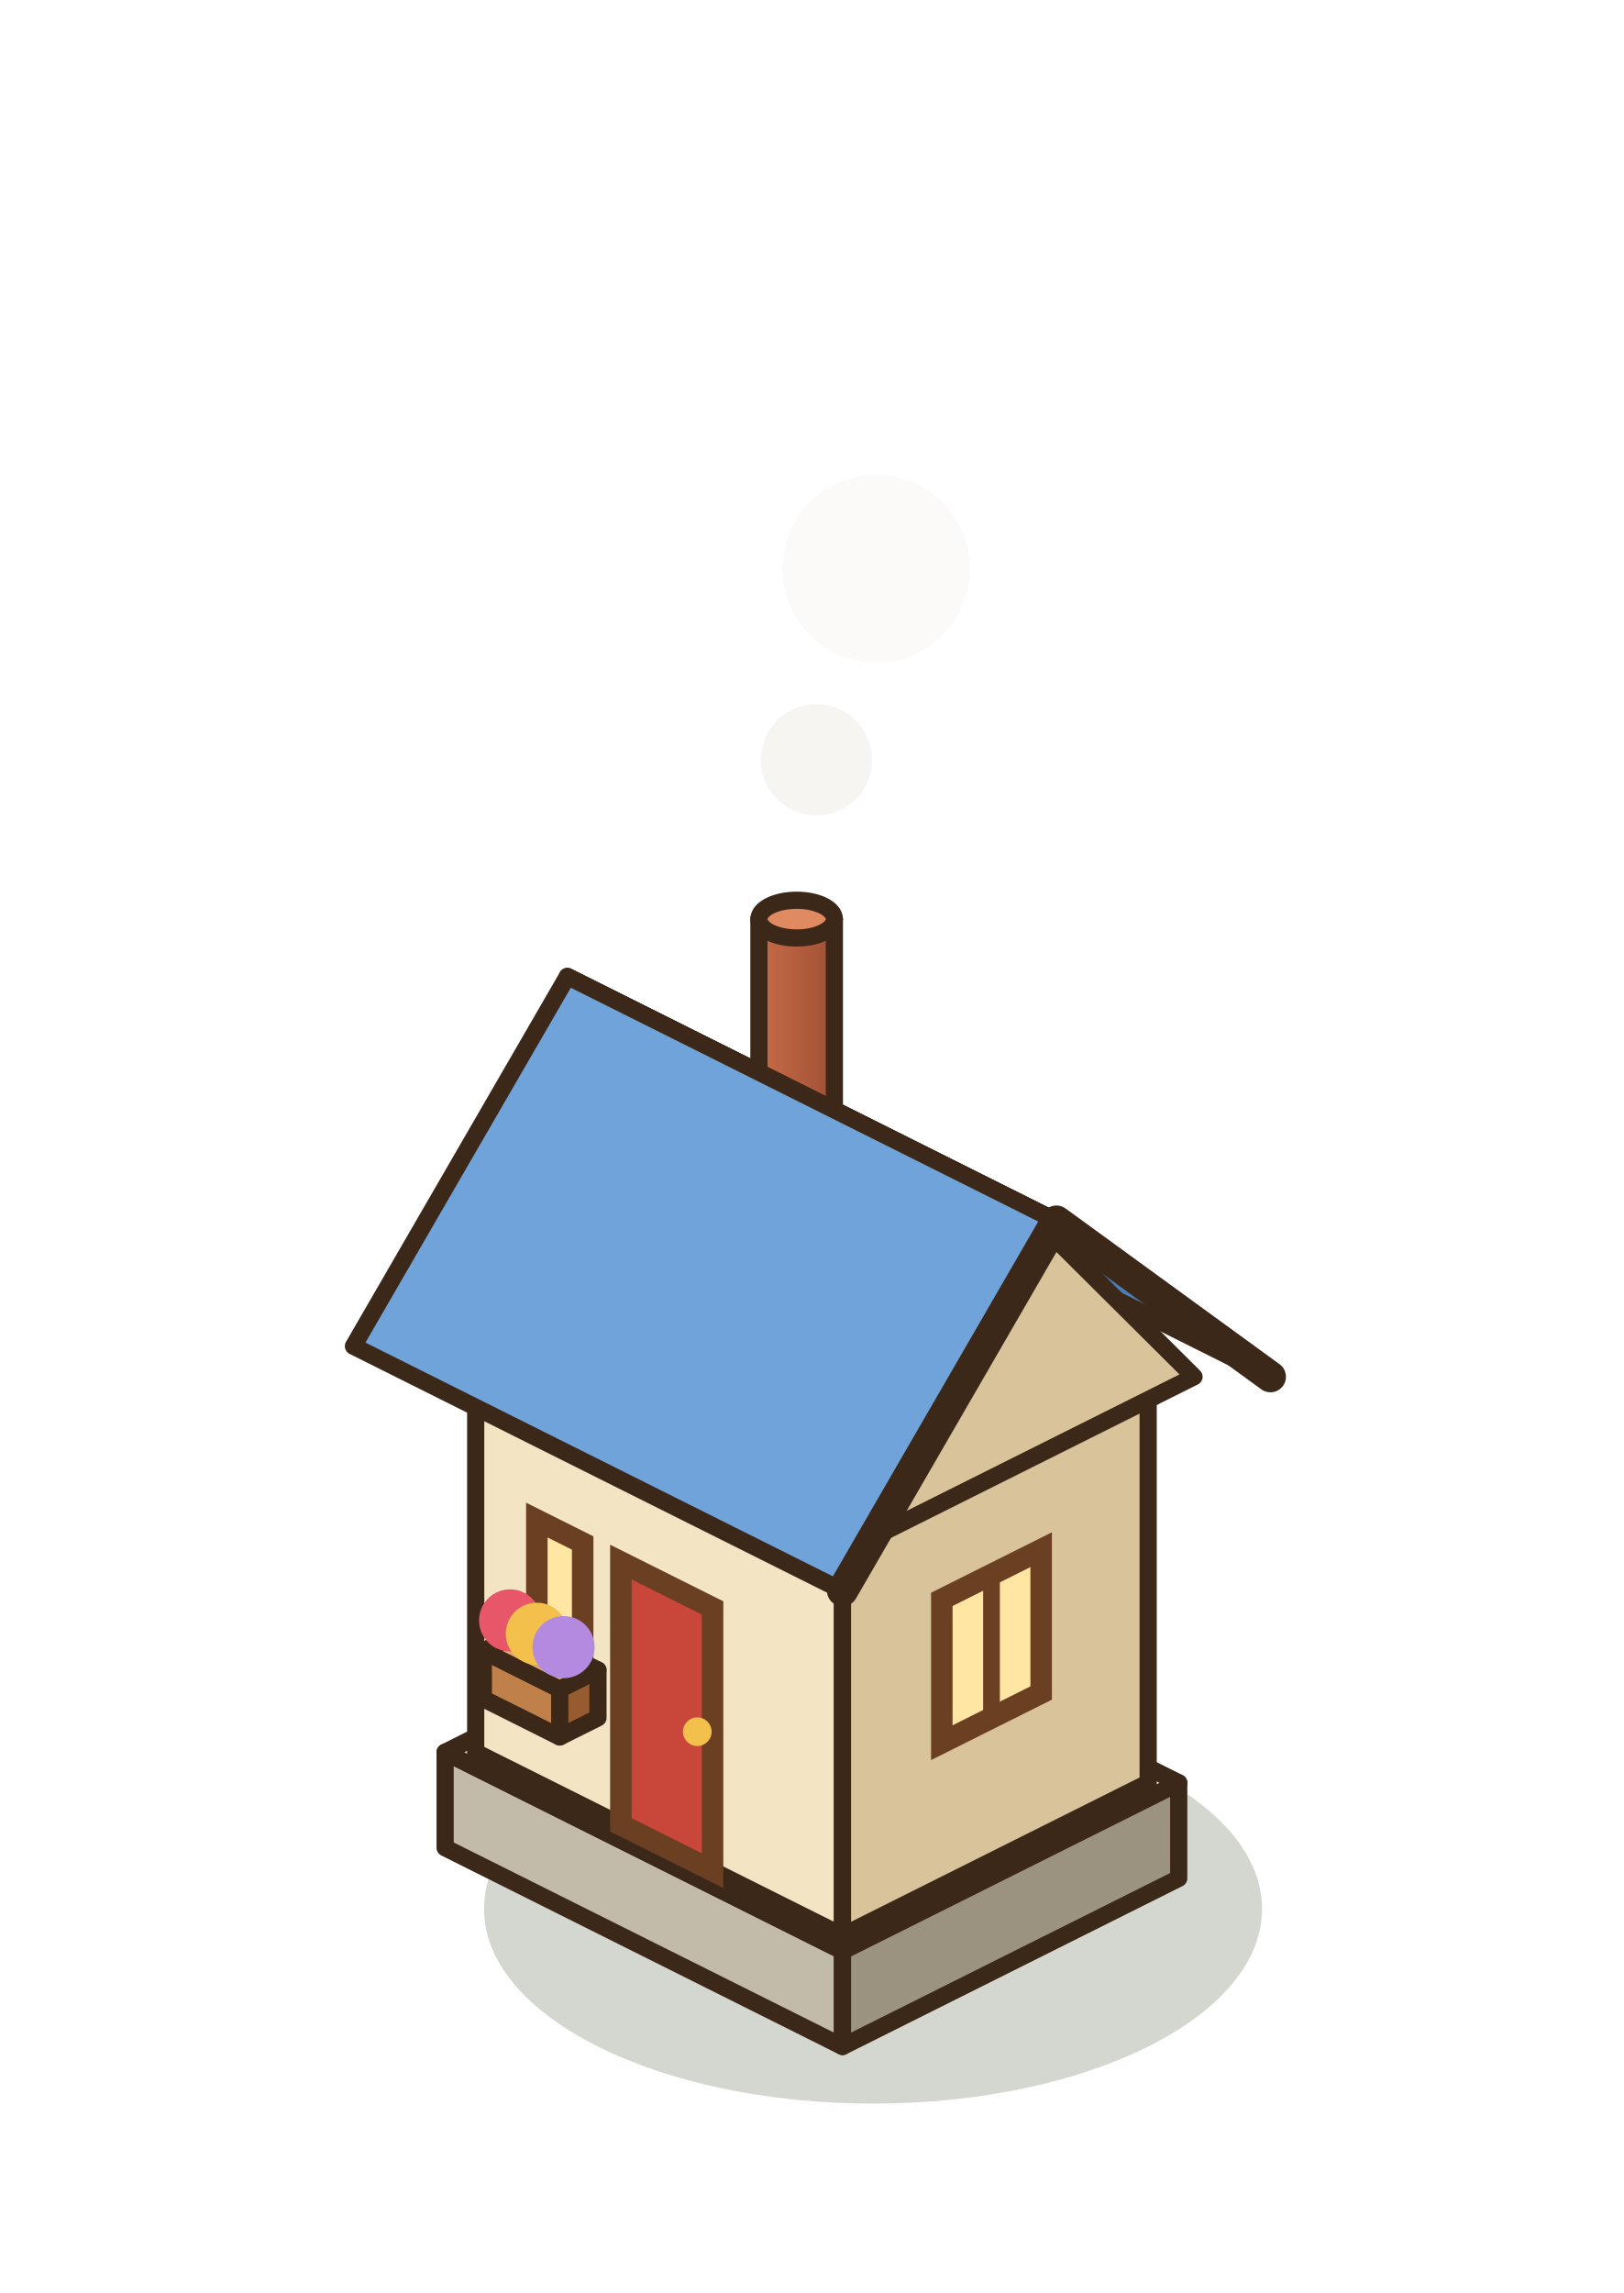
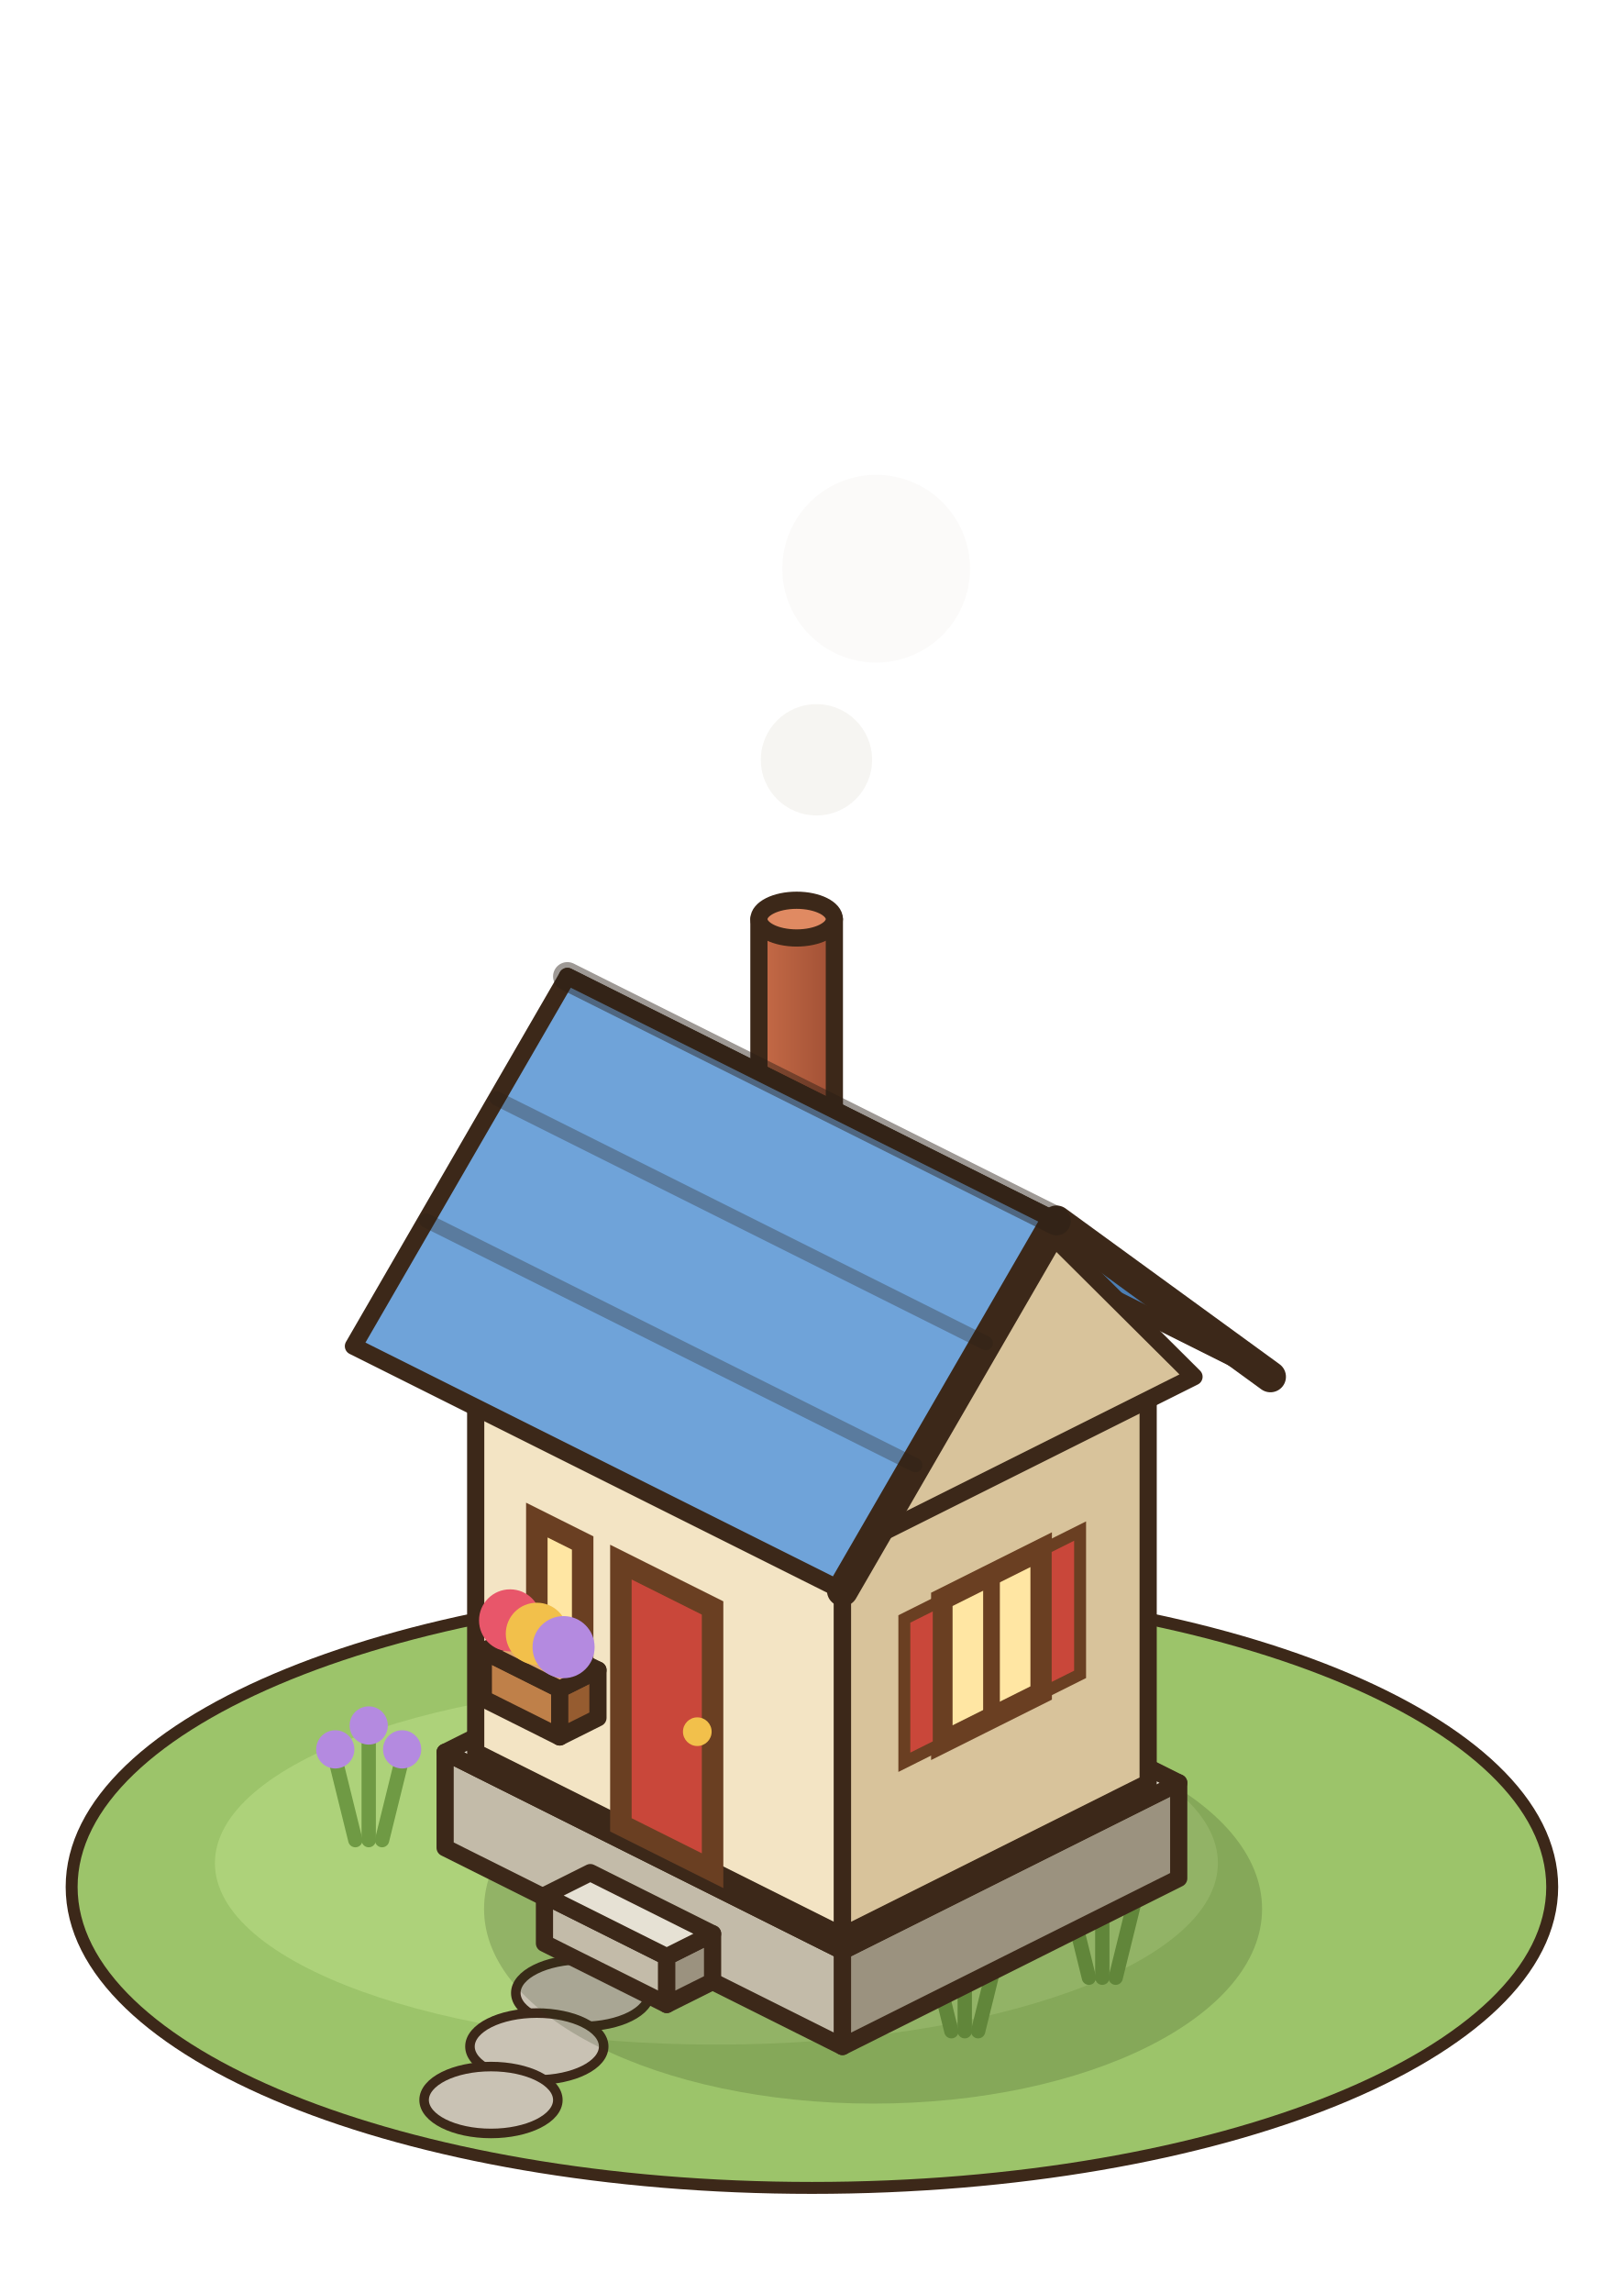
<svg xmlns="http://www.w3.org/2000/svg" width="85" height="120" viewBox="-42.5 -97.5 85 120">
  <g transform="scale(1.25)">
+     <ellipse cx="0" cy="1" rx="31" ry="12.6" fill="#9CC46A" stroke="#3C2819" stroke-width="0.5" />
+     <ellipse cx="-4" cy="0" rx="21" ry="7.6" fill="#ADD27A" />
+     <ellipse cx="-9.6" cy="5.44" rx="2.8" ry="1.4" fill="#C9C2B4" stroke="#3C2819" stroke-width="0.4" />
+     <ellipse cx="-11.52" cy="7.68" rx="2.8" ry="1.4" fill="#C9C2B4" stroke="#3C2819" stroke-width="0.4" />
+     <ellipse cx="-13.44" cy="9.92" rx="2.8" ry="1.4" fill="#C9C2B4" stroke="#3C2819" stroke-width="0.4" />
+     <line x1="5.84" y1="7.04" x2="5" y2="3.64" stroke="#6F9A44" stroke-width="0.6" stroke-linecap="round" />
+     <circle cx="5" cy="3.24" r="0.8" fill="#E8566A" />
+     <line x1="6.4" y1="7.04" x2="6.4" y2="2.64" stroke="#6F9A44" stroke-width="0.6" stroke-linecap="round" />
+     <circle cx="6.4" cy="2.24" r="0.8" fill="#E8566A" />
+     <line x1="6.96" y1="7.04" x2="7.8" y2="3.64" stroke="#6F9A44" stroke-width="0.6" stroke-linecap="round" />
+     <circle cx="7.8" cy="3.24" r="0.8" fill="#E8566A" />
+     <line x1="11.6" y1="4.8" x2="10.76" y2="1.4" stroke="#6F9A44" stroke-width="0.6" stroke-linecap="round" />
+     <circle cx="10.76" cy="1" r="0.8" fill="#F2C04B" />
+     <line x1="12.16" y1="4.8" x2="12.16" y2="0.4" stroke="#6F9A44" stroke-width="0.6" stroke-linecap="round" />
+     <circle cx="12.16" cy="0" r="0.8" fill="#F2C04B" />
+     <line x1="12.72" y1="4.8" x2="13.56" y2="1.4" stroke="#6F9A44" stroke-width="0.6" stroke-linecap="round" />
+     <circle cx="13.56" cy="1" r="0.8" fill="#F2C04B" />
+     <line x1="-19.12" y1="-0.96" x2="-19.96" y2="-4.36" stroke="#6F9A44" stroke-width="0.6" stroke-linecap="round" />
+     <circle cx="-19.96" cy="-4.76" r="0.8" fill="#B48AE0" />
+     <line x1="-18.56" y1="-0.96" x2="-18.56" y2="-5.36" stroke="#6F9A44" stroke-width="0.6" stroke-linecap="round" />
+     <circle cx="-18.56" cy="-5.76" r="0.8" fill="#B48AE0" />
+     <line x1="-18" y1="-0.96" x2="-17.16" y2="-4.36" stroke="#6F9A44" stroke-width="0.6" stroke-linecap="round" />
+     <circle cx="-17.16" cy="-4.76" r="0.8" fill="#B48AE0" />
    <ellipse cx="2.56" cy="1.92" rx="16.29" ry="8.15" fill="rgba(40,55,20,0.2)" />
    <polygon points="-15.36,-0.64 1.28,7.68 1.28,3.68 -15.36,-4.64" fill="#C3BBA9" stroke="#3C2819" stroke-width="0.72" stroke-linejoin="round" />
    <polygon points="15.36,0.64 1.28,7.68 1.28,3.68 15.36,-3.36" fill="#9B927F" stroke="#3C2819" stroke-width="0.72" stroke-linejoin="round" />
    <polygon points="-1.28,-11.68 15.36,-3.36 1.28,3.68 -15.36,-4.64" fill="#E6E1D4" stroke="#3C2819" stroke-width="0.72" stroke-linejoin="round" />
+     <polygon points="-11.2,3.36 -6.08,5.92 -6.08,3.92 -11.2,1.36" fill="#C3BBA9" stroke="#3C2819" stroke-width="0.72" stroke-linejoin="round" />
+     <polygon points="-4.16,4.96 -6.08,5.92 -6.08,3.92 -4.16,2.96" fill="#9B927F" stroke="#3C2819" stroke-width="0.72" stroke-linejoin="round" />
+     <polygon points="-9.28,0.4 -4.16,2.96 -6.08,3.92 -11.2,1.36" fill="#E6E1D4" stroke="#3C2819" stroke-width="0.72" stroke-linejoin="round" />
    <polygon points="-14.08,-4.64 1.28,3.04 1.28,-13.96 -14.08,-21.64" fill="#F3E4C4" stroke="#3C2819" stroke-width="0.72" stroke-linejoin="round" />
    <polygon points="14.08,-3.36 1.28,3.04 1.28,-13.96 14.08,-20.36" fill="#D8C39B" stroke="#3C2819" stroke-width="0.72" stroke-linejoin="round" />
    <polygon points="-1.28,-28.04 14.08,-20.36 1.28,-13.96 -14.08,-21.64" fill="#FCF4E2" stroke="#3C2819" stroke-width="0.72" stroke-linejoin="round" />
    <polygon points="-8,-1.6 -4.16,0.32 -4.16,-10.68 -8,-12.6" fill="#C9473A" stroke="#6A3F22" stroke-width="0.9" />
    <circle cx="-4.8" cy="-5.5" r="0.6" fill="#F2C04B" />
    <polygon points="9.6,-7.12 5.44,-5.04 5.44,-11.04 9.6,-13.12" fill="#FFE6A3" stroke="#6A3F22" stroke-width="0.9" />
    <line x1="7.52" y1="-6.08" x2="7.52" y2="-12.08" stroke="#6A3F22" stroke-width="0.7" stroke-linecap="round" />
+     <polygon points="11.23,-7.9 9.79,-7.18 9.79,-13.18 11.23,-13.9" fill="#C9473A" stroke="#6A3F22" stroke-width="0.5" />
+     <polygon points="5.31,-4.94 3.87,-4.22 3.87,-10.22 5.31,-10.94" fill="#C9473A" stroke="#6A3F22" stroke-width="0.5" />
    <polygon points="-11.52,-9.36 -9.6,-8.4 -9.6,-13.4 -11.52,-14.36" fill="#FFE6A3" stroke="#6A3F22" stroke-width="0.9" />
    <polygon points="-13.76,-6.88 -10.56,-5.28 -10.56,-7.28 -13.76,-8.88" fill="#BF8049" stroke="#3C2819" stroke-width="0.72" stroke-linejoin="round" />
    <polygon points="-8.96,-6.08 -10.56,-5.28 -10.56,-7.28 -8.96,-8.08" fill="#965C30" stroke="#3C2819" stroke-width="0.72" stroke-linejoin="round" />
    <polygon points="-12.16,-9.68 -8.96,-8.08 -10.56,-7.28 -13.76,-8.88" fill="#E0A96C" stroke="#3C2819" stroke-width="0.72" stroke-linejoin="round" />
    <circle cx="-12.64" cy="-10.16" r="1.3" fill="#E8566A" />
    <circle cx="-11.52" cy="-9.6" r="1.3" fill="#F2C04B" />
    <circle cx="-10.4" cy="-9.04" r="1.3" fill="#B48AE0" />
    <defs>
      <linearGradient id="maison-1-chem" x1="0" x2="1">
        <stop offset="0" stop-color="#C66B47" />
        <stop offset="1" stop-color="#A05035" />
      </linearGradient>
    </defs>
    <path d="M-2.22,-39.52 L-2.22,-27.52 A1.58,0.79 0 0 0 0.94,-27.52 L0.94,-39.52 Z" fill="url(#maison-1-chem)" stroke="#3C2819" stroke-width="0.72" stroke-linejoin="round" />
    <ellipse cx="-0.64" cy="-39.52" rx="1.58" ry="0.79" fill="#E08A62" stroke="#3C2819" stroke-width="0.72" stroke-linejoin="round" />
    <polygon points="-1.28,-30.6 19.2,-20.36 10.24,-26.88 -10.24,-37.12" fill="#4C7FB5" stroke="#3C2819" stroke-width="0.72" stroke-linejoin="round" />
    <polygon points="16,-20.36 1.28,-13 8.64,-27.68" fill="#D8C39B" stroke="#3C2819" stroke-width="0.72" stroke-linejoin="round" />
    <polygon points="-10.24,-37.12 10.24,-26.88 1.28,-11.4 -19.2,-21.64" fill="#6FA3D9" stroke="#3C2819" stroke-width="0.72" stroke-linejoin="round" />
    <polyline points="19.2,-20.36 10.24,-26.88 1.28,-11.4" fill="none" stroke="#3C2819" stroke-width="1.3" stroke-linejoin="round" stroke-linecap="round" />
+     <line x1="-13.2" y1="-32.01" x2="7.28" y2="-21.77" stroke="rgba(40,30,20,.3)" stroke-width="0.6" stroke-linecap="round" />
+     <line x1="-16.15" y1="-26.9" x2="4.33" y2="-16.66" stroke="rgba(40,30,20,.3)" stroke-width="0.6" stroke-linecap="round" />
+     <line x1="-10.24" y1="-37.12" x2="10.24" y2="-26.88" stroke="rgba(40,30,20,.45)" stroke-width="1.2" stroke-linecap="round" />
    <circle cx="0.19" cy="-46.19" r="2.33" fill="rgba(236,232,226,0.46)" />
    <circle cx="2.69" cy="-54.19" r="3.93" fill="rgba(236,232,226,0.18)" />
  </g>
</svg>
